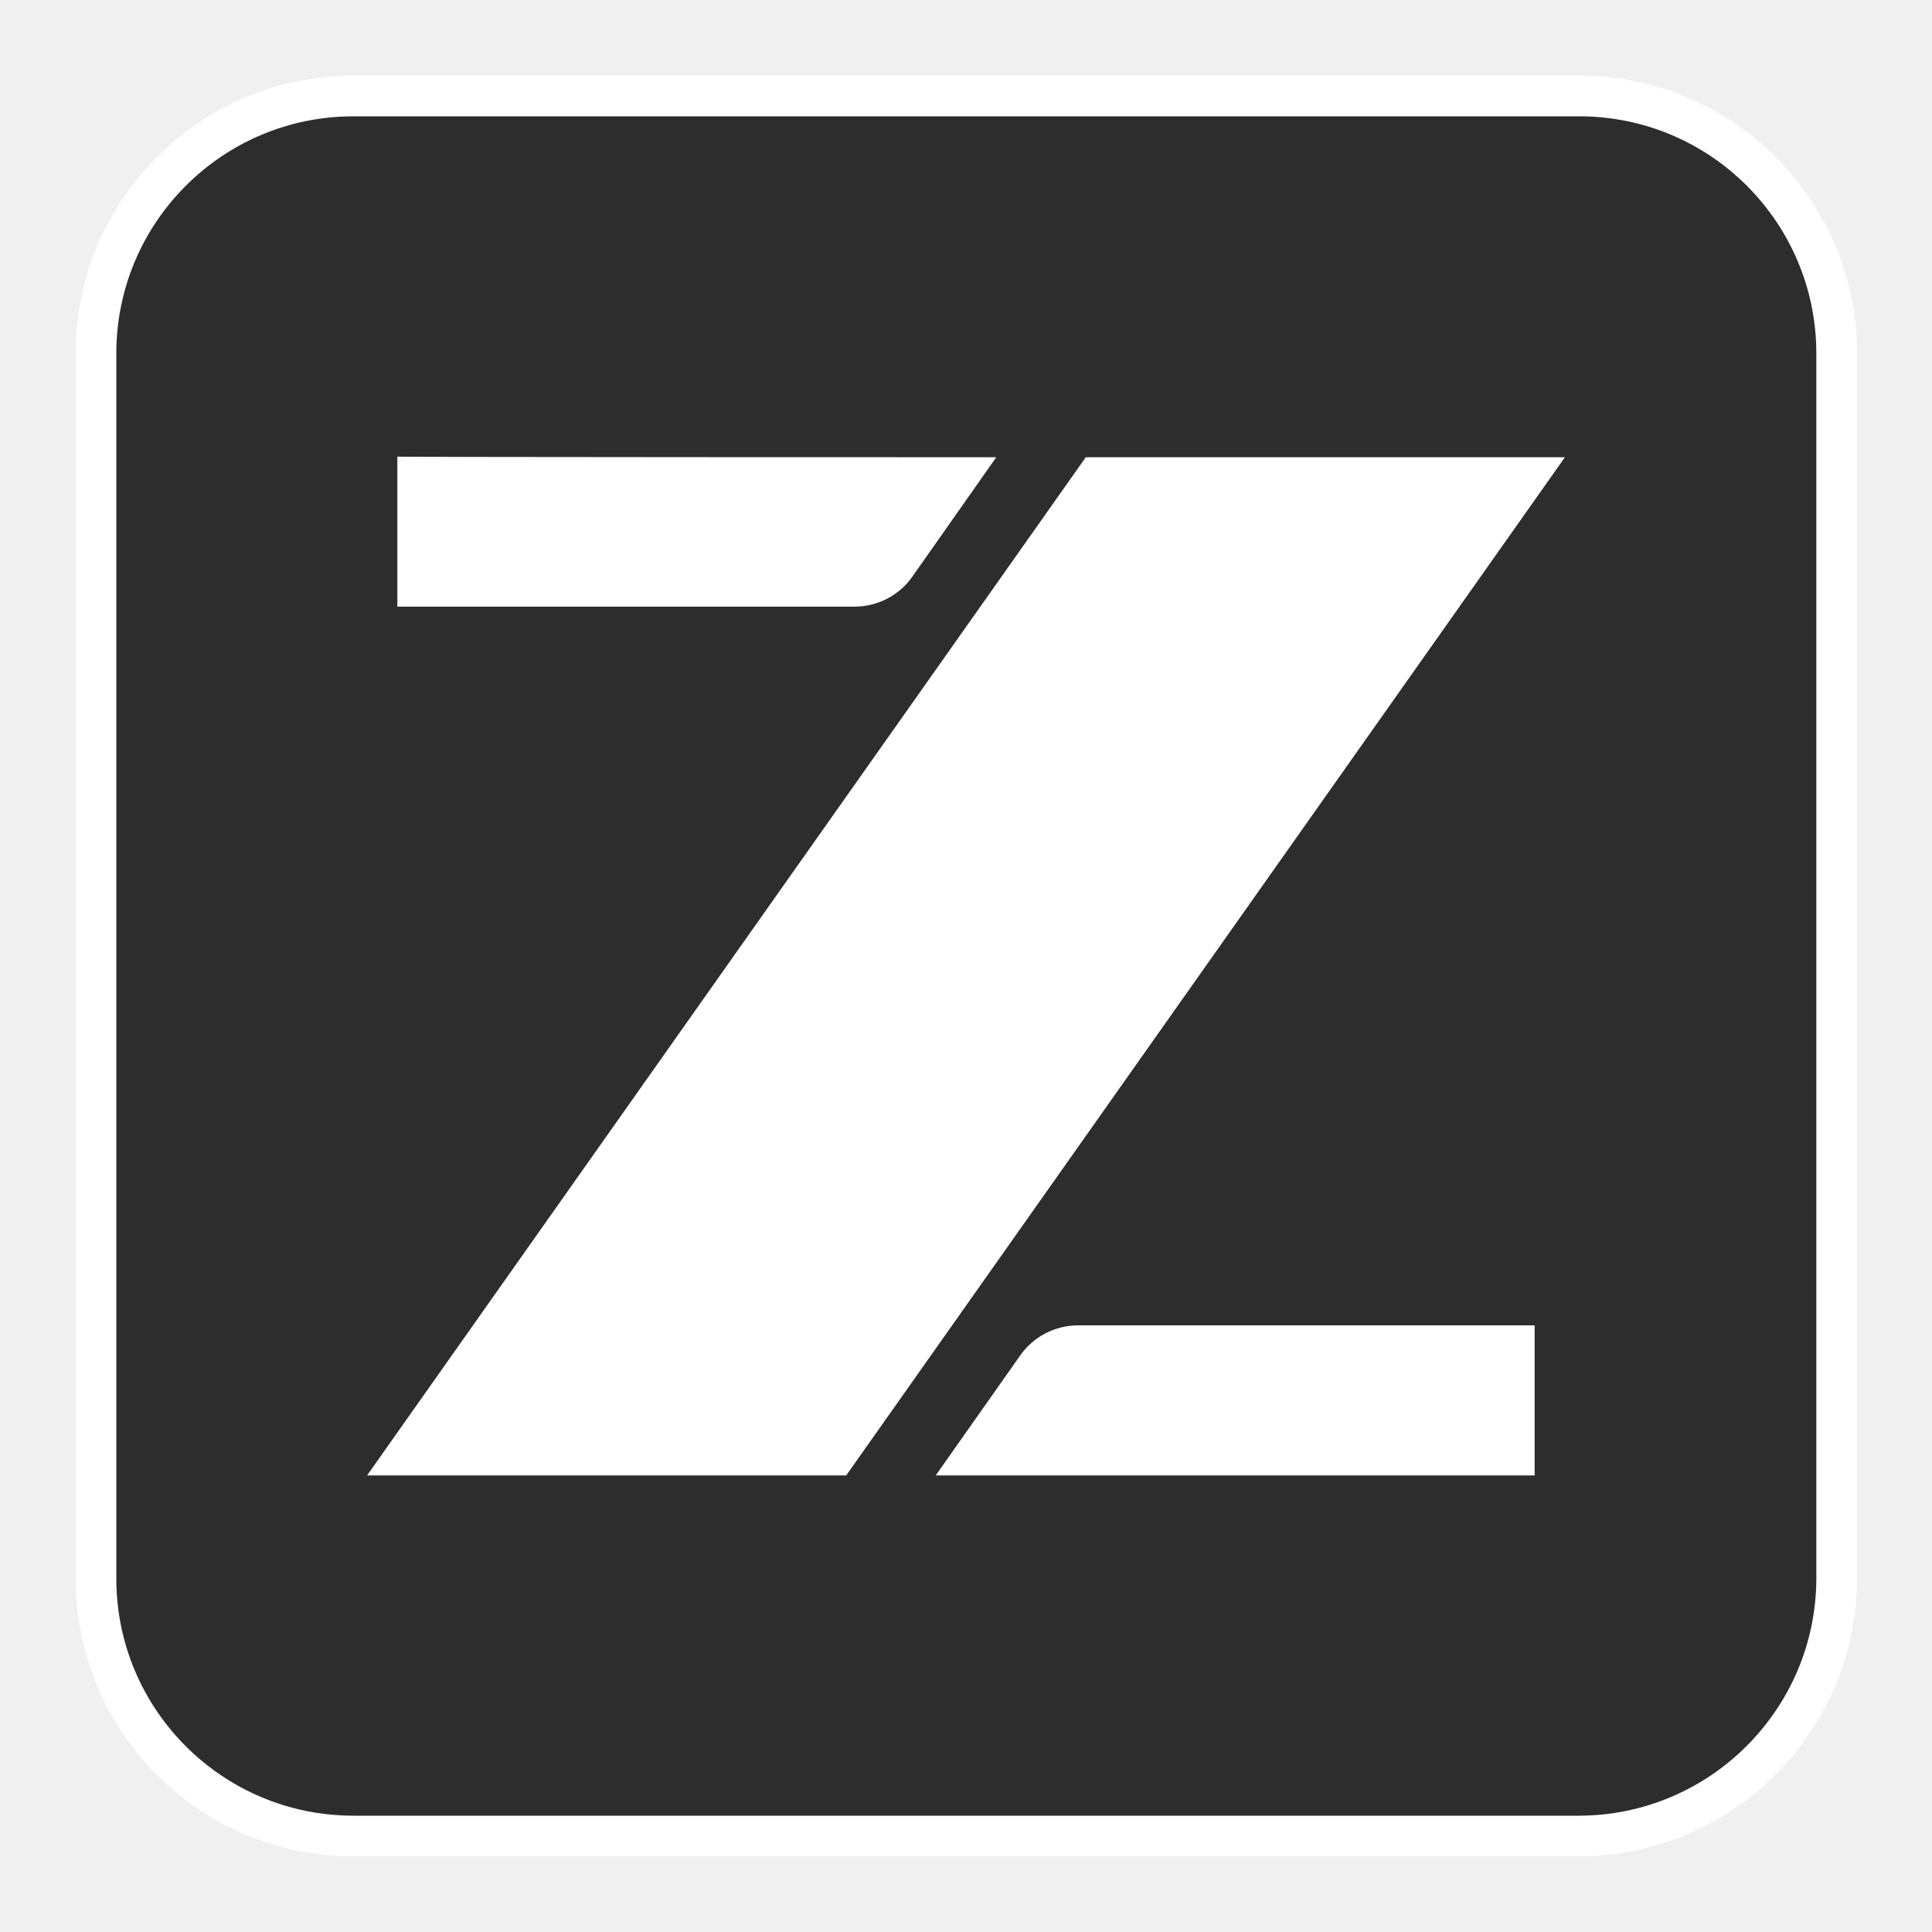
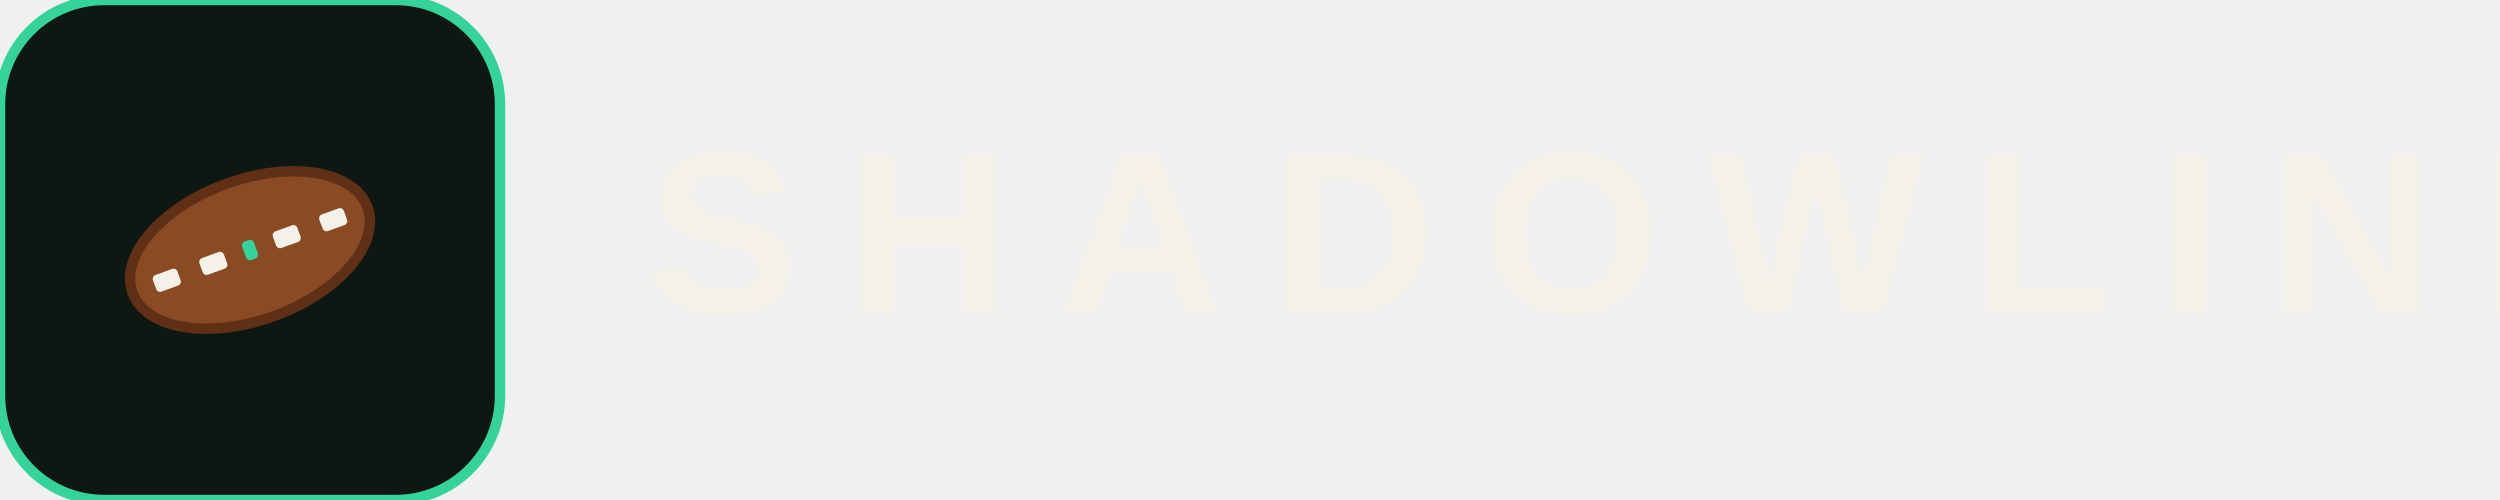
- <svg xmlns="http://www.w3.org/2000/svg" version="1.1" x="0px" y="0px" viewBox="0 0 30 30" style="enable-background:new 0 0 30 30;" xml:space="preserve">
-   <defs>
-     <style type="text/css">
-     .st194{fill:#2D2D2D;stroke:#FFFFFF;stroke-width:0.632;stroke-miterlimit:10;}
-     .st23{fill:#FFFFFF;}
- 
-     .z-breathe {
-       animation: breathe 2.5s ease-in-out infinite;
-     }
- 
-     @keyframes breathe {
-       0%, 100% { opacity: 0.7; }
-       50% { opacity: 1; }
-     }
-   </style>
-   </defs>
-   <g>
-     <path class="st194" d="M24.51,28.51H5.49c-2.21,0-4-1.79-4-4V5.49c0-2.21,1.79-4,4-4h19.03c2.21,0,4,1.79,4,4v19.03     C28.51,26.72,26.72,28.51,24.51,28.51z" />
-     <g class="z-breathe">
-       <path class="st23" d="M15.47,7.1l-1.3,1.85c-0.2,0.29-0.54,0.47-0.9,0.47h-7.1V7.09C6.16,7.1,15.47,7.1,15.47,7.1z" />
-       <polygon class="st23" points="24.3,7.1 13.14,22.91 5.7,22.91 16.86,7.1" />
-       <path class="st23" d="M14.53,22.91l1.31-1.86c0.2-0.29,0.54-0.47,0.9-0.47h7.09v2.33H14.53z" />
-     </g>
+ <svg xmlns="http://www.w3.org/2000/svg" viewBox="0 0 480 96" fill="none" role="img" aria-label="SHADOWLINE">
+   <rect width="96" height="96" rx="20" fill="#0e1712" stroke="#34d399" stroke-width="2" />
+   <g transform="translate(48 48) rotate(-20)">
+     <ellipse rx="24" ry="13.5" fill="#8a4a24" stroke="#5f3016" stroke-width="2" />
+     <rect x="-19.5" y="-1.7" width="5" height="3.4" rx="0.8" fill="#f4f1e8" />
+     <rect x="-10" y="-1.7" width="5" height="3.4" rx="0.8" fill="#f4f1e8" />
+     <rect x="5" y="-1.7" width="5" height="3.4" rx="0.8" fill="#f4f1e8" />
+     <rect x="14.5" y="-1.7" width="5" height="3.4" rx="0.8" fill="#f4f1e8" />
+     <rect x="-1.2" y="-1.9" width="2.4" height="3.8" rx="0.8" fill="#34d399" />
  </g>
+   <text x="124" y="60" font-family="Geist, 'Helvetica Neue', Arial, sans-serif" font-size="44" font-weight="800" letter-spacing="9" fill="#f4f1e8">SHADOWLINE</text>
</svg>
